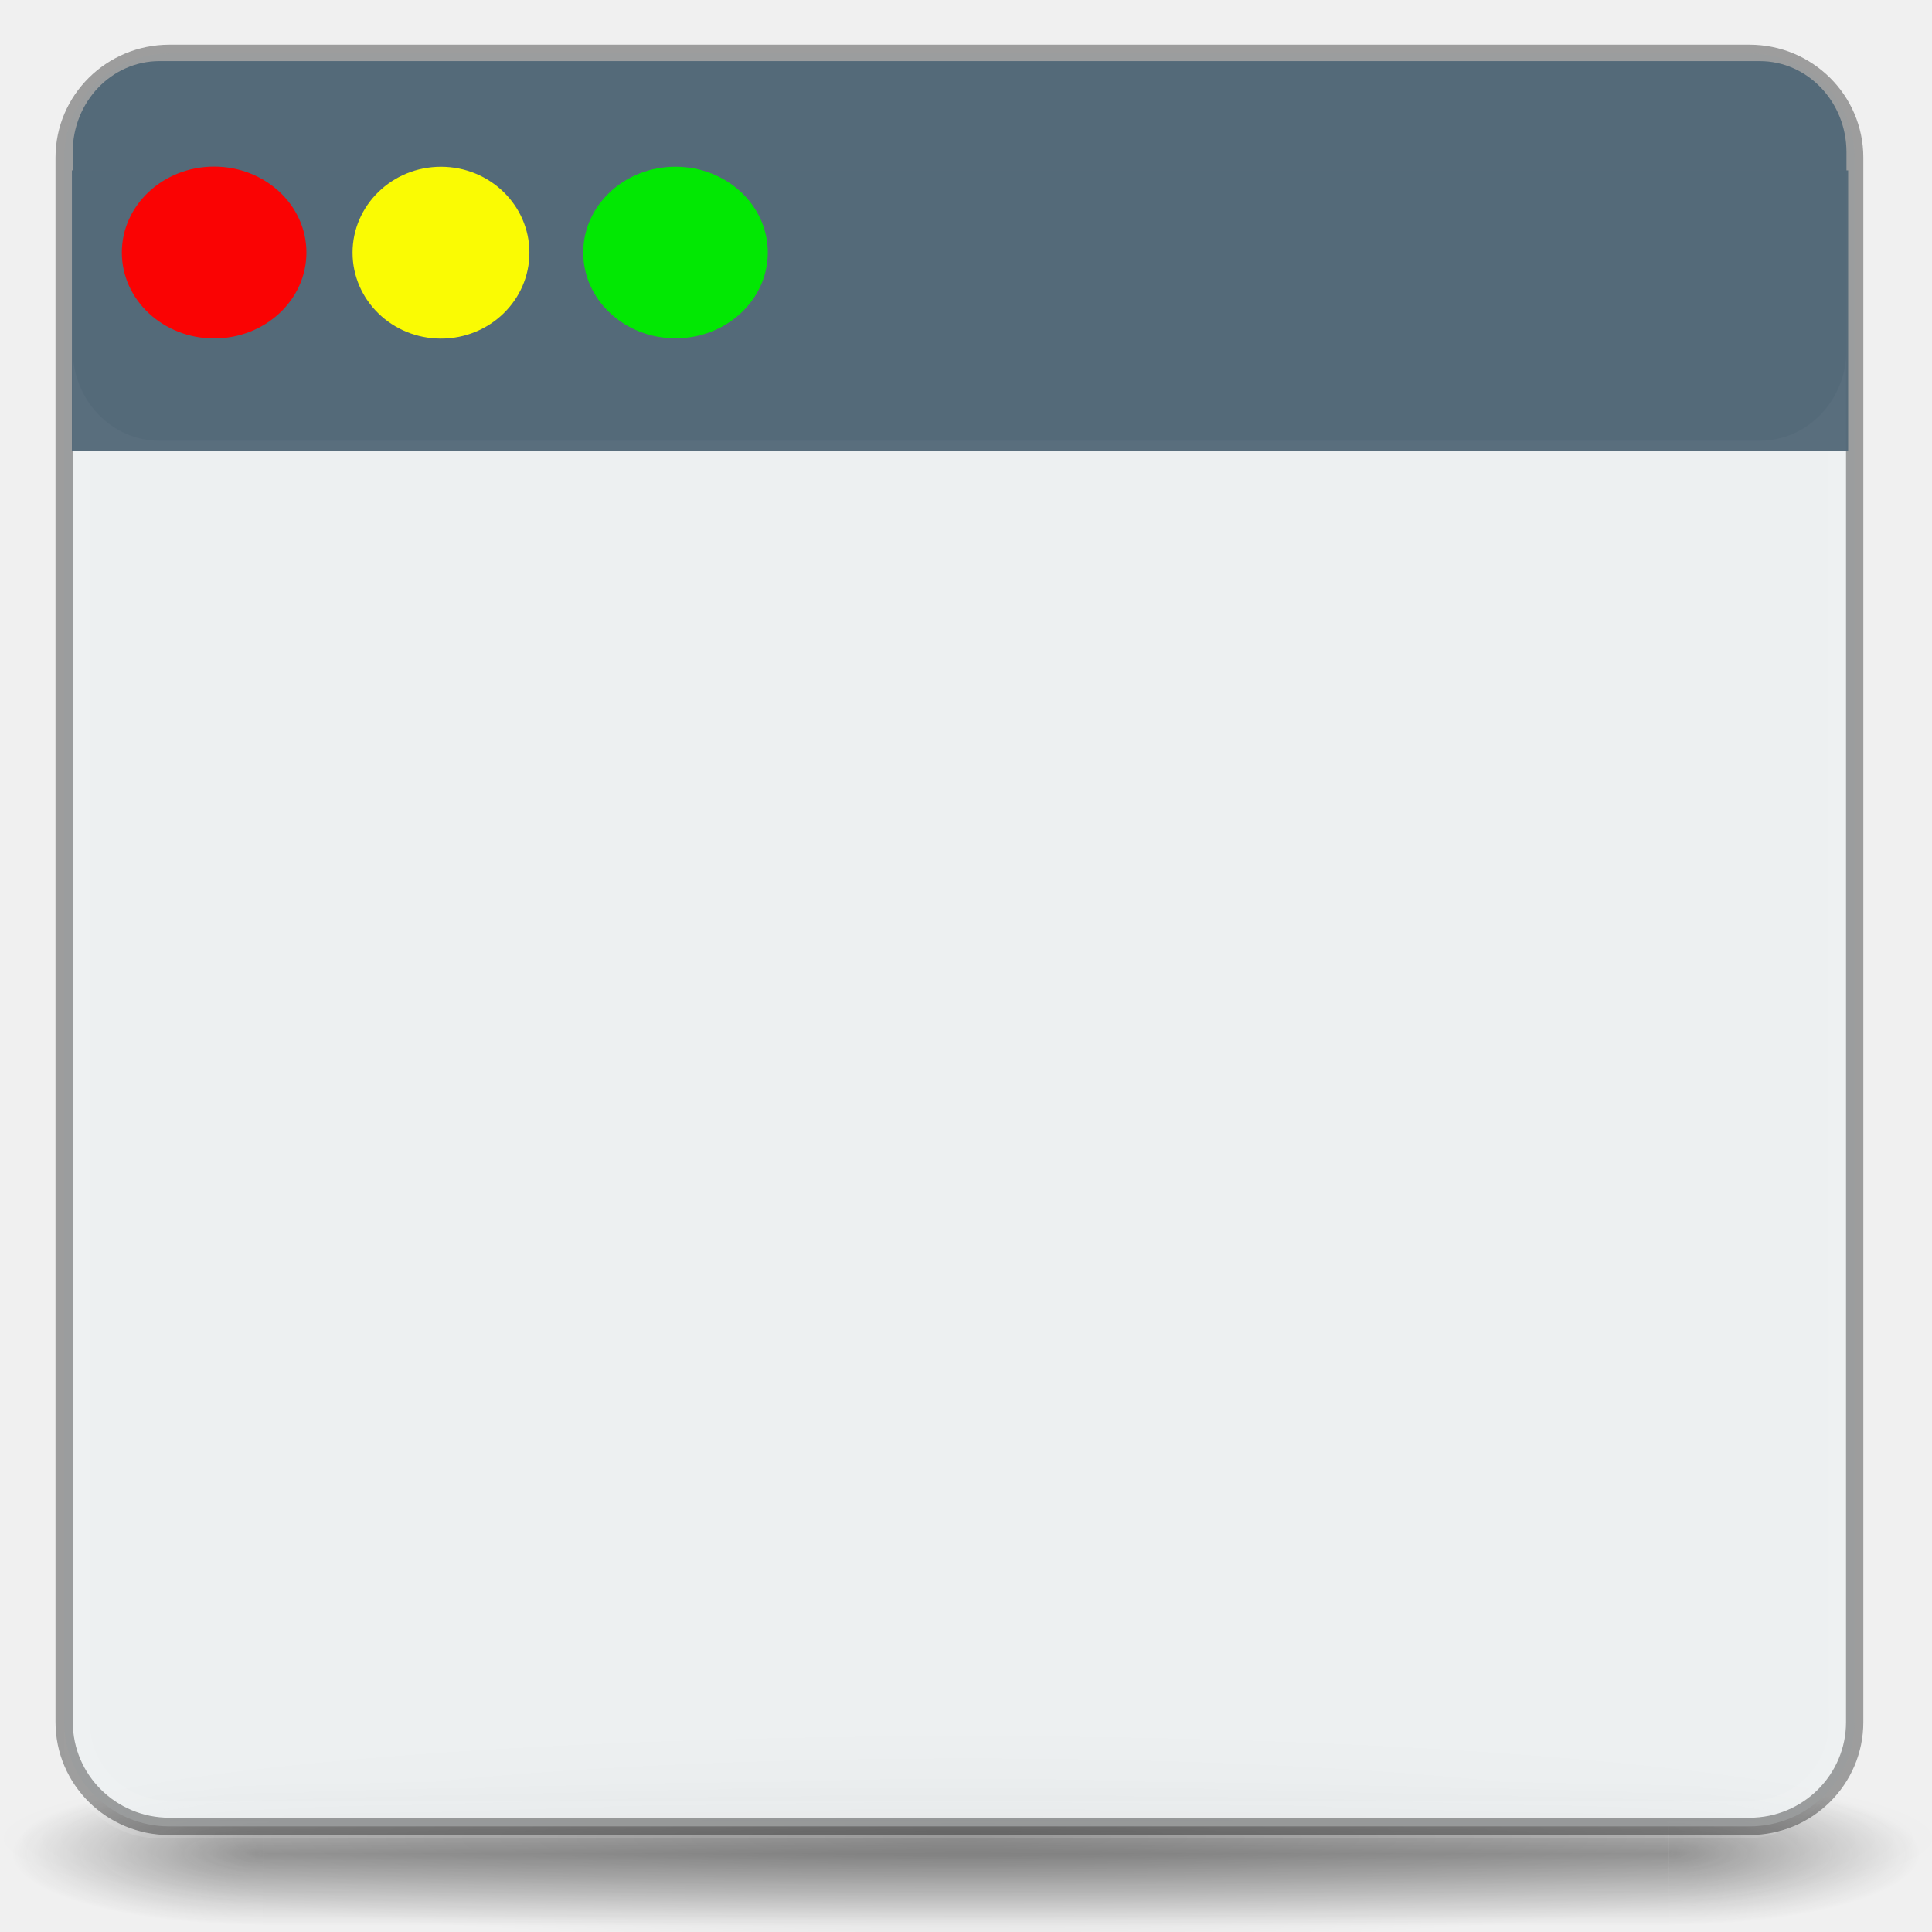
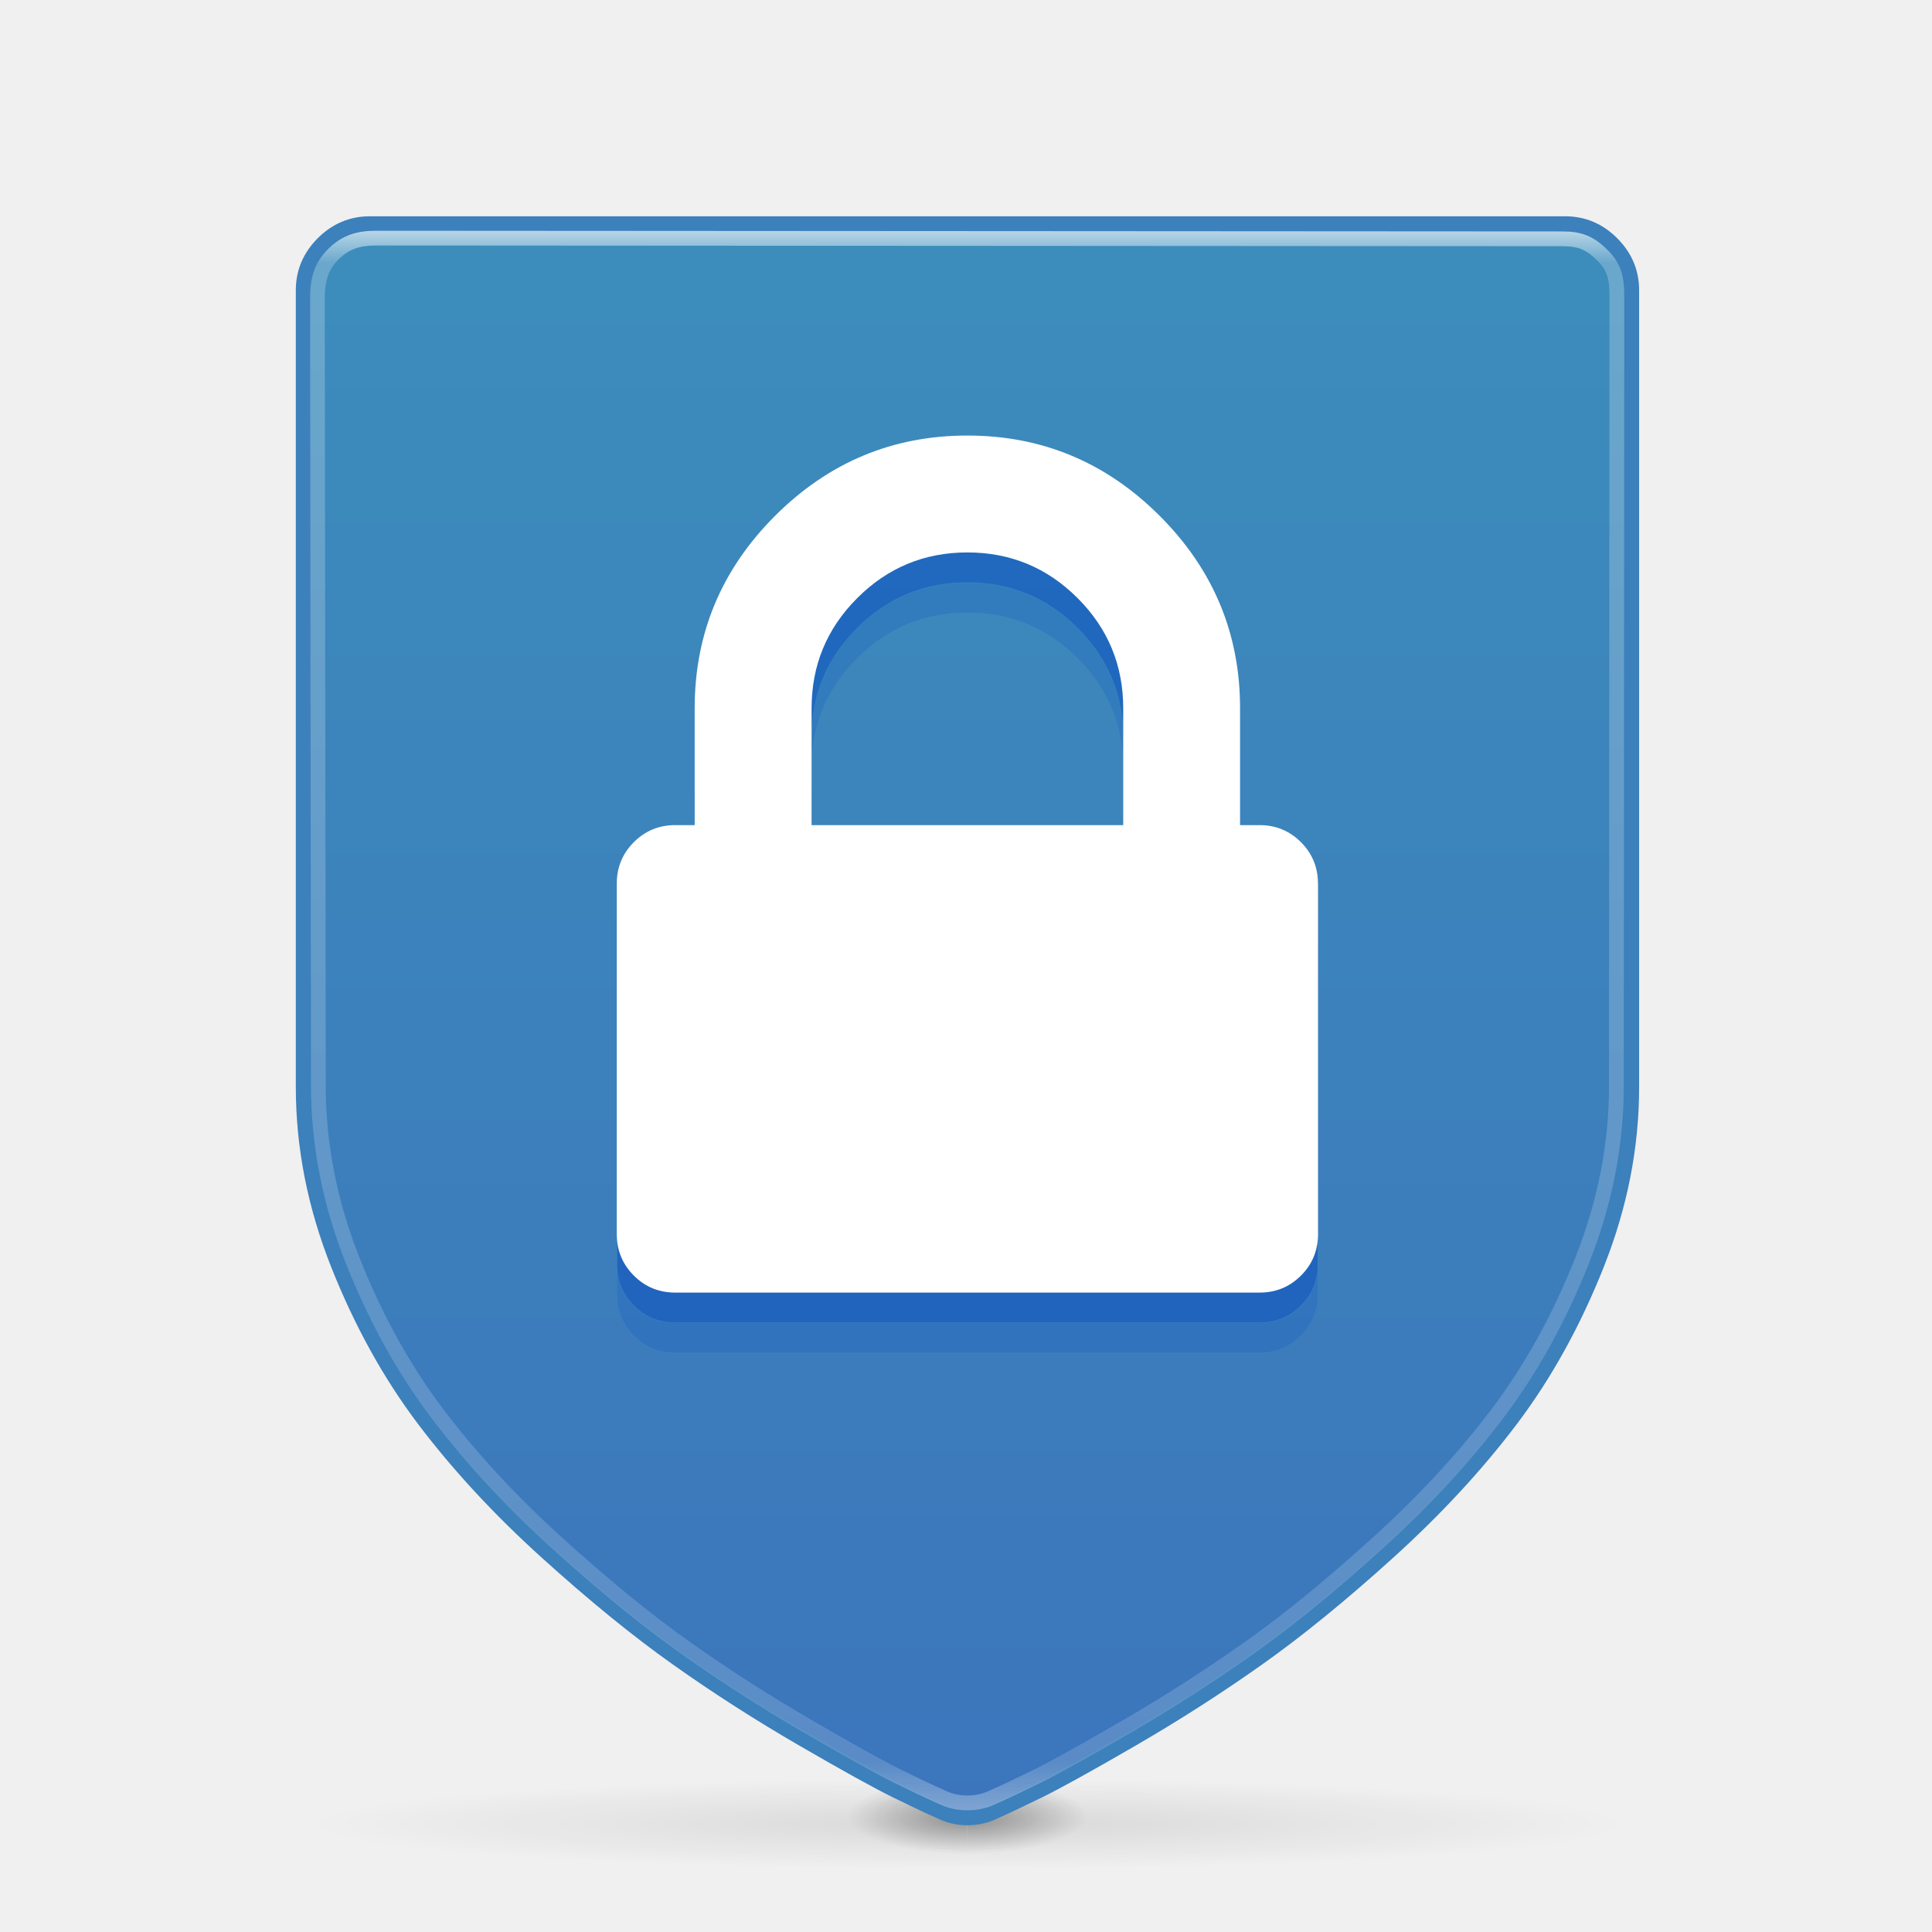
- <svg xmlns="http://www.w3.org/2000/svg" xmlns:xlink="http://www.w3.org/1999/xlink" viewBox="0 0 48 48" id="svg3816" height="48" width="48" version="1.1">
-   <defs id="defs3818">
-     <linearGradient gradientTransform="matrix(1.054054,0,0,0.8378378,3.702711,7.891532)" gradientUnits="userSpaceOnUse" xlink:href="#linearGradient3977-7-61" id="linearGradient3174-3" y2="41.904" x2="24" y1="-3.451" x1="24" />
-     <linearGradient id="linearGradient3977-7-61">
-       <stop offset="0" style="stop-color:#ffffff;stop-opacity:1" id="stop3979-6-49" />
-       <stop offset="0" style="stop-color:#ffffff;stop-opacity:0.235" id="stop3981-3-78" />
-       <stop offset="1" style="stop-color:#ffffff;stop-opacity:0.157" id="stop3983-8-86" />
-       <stop offset="1" style="stop-color:#ffffff;stop-opacity:0.392" id="stop3985-2-07" />
+ <svg xmlns="http://www.w3.org/2000/svg" xmlns:xlink="http://www.w3.org/1999/xlink" width="48" height="48" viewBox="0 0 48 48" version="1.1" id="svg217">
+   <defs id="defs221">
+     <linearGradient id="linearGradient7072">
+       <stop id="stop7068" offset="0" style="stop-color:#3c8dbc;stop-opacity:1" />
+       <stop id="stop7070" offset="1" style="stop-color:#3c75bc;stop-opacity:1" />
    </linearGradient>
-     <linearGradient gradientTransform="matrix(0.942855,0,0,0.8908619,2.371479,1.252624)" gradientUnits="userSpaceOnUse" xlink:href="#linearGradient4337" id="linearGradient3182-6" y2="47.013" x2="25.132" y1="0.985" x1="25.132" />
-     <linearGradient id="linearGradient5071-7-3-2">
-       <stop offset="0" style="stop-color:#000000;stop-opacity:1" id="stop5073-2-9-5" />
-       <stop offset="1" style="stop-color:#000000;stop-opacity:0" id="stop5075-2-1-5" />
+     <linearGradient id="linearGradient5421">
+       <stop id="stop5417" offset="0" style="stop-color:#ffffff;stop-opacity:1" />
+       <stop style="stop-color:#ffffff;stop-opacity:0.235" offset="0.038" id="stop5441" />
+       <stop id="stop5453" offset="0.962" style="stop-color:#ffffff;stop-opacity:0.157" />
+       <stop id="stop5419" offset="1" style="stop-color:#ffffff;stop-opacity:0.392" />
    </linearGradient>
-     <radialGradient gradientTransform="matrix(0.7522028,0,0,0.06268357,10.30612,42.46531)" gradientUnits="userSpaceOnUse" xlink:href="#linearGradient5071-7-3-2" id="radialGradient3814" fy="40.43" fx="19.534" r="23.93" cy="40.43" cx="19.534" />
-     <linearGradient id="linearGradient5736">
-       <stop offset="0" style="stop-color:#586e75;stop-opacity:1" id="stop5738" />
-       <stop offset="1" style="stop-color:#073642;stop-opacity:1" id="stop5740" />
+     <linearGradient id="linearGradient5317-0">
+       <stop style="stop-color:#8cd5ff;stop-opacity:1" offset="0" id="stop5313" />
+       <stop style="stop-color:#3689e6;stop-opacity:1" offset="1" id="stop5315" />
    </linearGradient>
-     <linearGradient id="linearGradient4337">
-       <stop offset="0" style="stop-color:#fdf6e3;stop-opacity:1" id="stop4339" />
-       <stop offset="1" style="stop-color:#eee8d5;stop-opacity:1" id="stop4341" />
+     <linearGradient xlink:href="#linearGradient7072" id="linearGradient5319" x1="1536" y1="128.202" x2="1536" y2="1661.113" gradientUnits="userSpaceOnUse" gradientTransform="matrix(0.02578046,0,0,0.02578046,0.9377007,2.260839)" />
+     <linearGradient xlink:href="#linearGradient5317-0" id="linearGradient5319-3" x1="1536" y1="128.202" x2="1536" y2="1661.113" gradientUnits="userSpaceOnUse" gradientTransform="matrix(0.06874791,0,0,0.06874791,-17.59946,-8.79973)" />
+     <linearGradient xlink:href="#linearGradient5421" id="linearGradient5410" x1="64.007" y1="9.439" x2="64.007" y2="119.008" gradientUnits="userSpaceOnUse" gradientTransform="matrix(0.366472,0,0,0.3679198,0.5756367,1.528548)" />
+     <radialGradient cx="4.993" cy="43.5" r="2.5" fx="4.993" fy="43.5" id="h" xlink:href="#b" gradientUnits="userSpaceOnUse" gradientTransform="matrix(2.00378,0,0,1.4,27.988,-17.4)" />
+     <linearGradient id="b">
+       <stop offset="0" stop-color="#181818" id="stop5614" />
+       <stop offset="1" stop-color="#181818" stop-opacity="0" id="stop5616" />
    </linearGradient>
-     <linearGradient y2="55.173" x2="26.445" y1="-2.101" x1="17.231" gradientTransform="matrix(1.106298,0.2951167,-0.1792172,0.6659216,3.025427,-3.080273)" gradientUnits="userSpaceOnUse" id="linearGradient4514" xlink:href="#linearGradient5736" />
-     <linearGradient y2="47.013" x2="25.132" y1="0.985" x1="25.132" gradientTransform="matrix(0.9392671,-0.08217523,0.07764373,0.8874719,-0.3744572,2.951329)" gradientUnits="userSpaceOnUse" id="linearGradient4522" xlink:href="#linearGradient5736" />
-     <linearGradient y2="41.904" x2="24" y1="-3.451" x1="24" gradientTransform="matrix(1.050043,-0.09186687,0.07302238,0.8346496,1.56734,9.465259)" gradientUnits="userSpaceOnUse" id="linearGradient4528" xlink:href="#linearGradient3977-7-61" />
-     <radialGradient gradientTransform="matrix(0.1842259,0,0,0.05911183,4.399271,34.65841)" gradientUnits="userSpaceOnUse" xlink:href="#linearGradient3820-7-2-1" id="radialGradient3025-3" fy="186.171" fx="99.157" r="62.769" cy="186.171" cx="99.157" />
-     <linearGradient id="linearGradient3820-7-2-1">
-       <stop offset="0" style="stop-color:#3d3d3d;stop-opacity:1" id="stop3822-2-6-3" />
-       <stop offset="0.5" style="stop-color:#686868;stop-opacity:0.498" id="stop3864-8-7-7" />
-       <stop offset="1" style="stop-color:#686868;stop-opacity:0" id="stop3824-1-2-5" />
+     <radialGradient cx="4.993" cy="43.5" r="2.5" fx="4.993" fy="43.5" id="i" xlink:href="#b" gradientUnits="userSpaceOnUse" gradientTransform="matrix(2.00378,0,0,1.4,-48.012,-104.4)" />
+     <radialGradient gradientUnits="userSpaceOnUse" gradientTransform="matrix(0.5876116,0,0,0.0401775,5.268342,42.923)" r="28" fy="59.5" fx="32" cy="59.5" cx="32" id="g" xlink:href="#f" />
+     <linearGradient id="f">
+       <stop offset="0" id="stop5588" />
+       <stop offset="1" stop-opacity="0" id="stop5590" />
    </linearGradient>
-     <linearGradient gradientTransform="matrix(0.7850291,0,0,0.8007537,-33.34202,10.14221)" gradientUnits="userSpaceOnUse" xlink:href="#linearGradient4011" id="linearGradient3019-3" y2="44.341" x2="71.204" y1="6.238" x1="71.204" />
-     <linearGradient id="linearGradient4011">
-       <stop offset="0" style="stop-color:#ffffff;stop-opacity:1" id="stop4013" />
-       <stop offset="0.508" style="stop-color:#ffffff;stop-opacity:0.235" id="stop4015" />
-       <stop offset="0.835" style="stop-color:#ffffff;stop-opacity:0.157" id="stop4017" />
-       <stop offset="1" style="stop-color:#ffffff;stop-opacity:0.392" id="stop4019" />
-     </linearGradient>
-     <linearGradient x1="167.983" y1="6.833" x2="167.983" y2="61.692" id="linearGradient3012-1" xlink:href="#linearGradient5803-2-1" gradientUnits="userSpaceOnUse" gradientTransform="matrix(0.529463,0,0,0.5400686,-62.45424,12.5135)" />
-     <linearGradient id="linearGradient5803-2-1">
-       <stop id="stop5805-1-6" style="stop-color:#fff5ef;stop-opacity:1" offset="0" />
-       <stop id="stop5807-6-6" style="stop-color:#fef8dd;stop-opacity:1" offset="1" />
-     </linearGradient>
-     <radialGradient gradientTransform="matrix(0.6845969,0,0,0.07252696,26.80609,38.89378)" gradientUnits="userSpaceOnUse" xlink:href="#linearGradient5071-7-3-2" id="radialGradient4111" fy="93.468" fx="-4.029" r="35.338" cy="93.468" cx="-4.029" />
-     <radialGradient gradientTransform="matrix(2.003784,0,0,1.4,27.98813,-17.4)" gradientUnits="userSpaceOnUse" xlink:href="#linearGradient3688-166-749-5" id="radialGradient4093" fy="43.5" fx="4.993" r="2.5" cy="43.5" cx="4.993" />
-     <linearGradient id="linearGradient3688-166-749-5">
-       <stop offset="0" style="stop-color:#181818;stop-opacity:1" id="stop2883-0" />
-       <stop offset="1" style="stop-color:#181818;stop-opacity:0" id="stop2885-5" />
-     </linearGradient>
-     <radialGradient gradientTransform="matrix(2.003784,0,0,1.4,-20.01187,-104.4)" gradientUnits="userSpaceOnUse" xlink:href="#linearGradient3688-166-749-5" id="radialGradient4095" fy="43.5" fx="4.993" r="2.5" cy="43.5" cx="4.993" />
-     <linearGradient gradientUnits="userSpaceOnUse" xlink:href="#linearGradient3702-501-757-0" id="linearGradient4097" y2="39.999" x2="25.058" y1="47.028" x1="25.058" />
-     <linearGradient id="linearGradient3702-501-757-0">
-       <stop offset="0" style="stop-color:#181818;stop-opacity:0" id="stop2895-0" />
-       <stop offset="0.5" style="stop-color:#181818;stop-opacity:1" id="stop2897-2" />
-       <stop offset="1" style="stop-color:#181818;stop-opacity:0" id="stop2899-6" />
-     </linearGradient>
-     <linearGradient gradientTransform="matrix(1.181786,0,0,1.166035,-4.69601,-4.097339)" gradientUnits="userSpaceOnUse" xlink:href="#linearGradient3924" id="linearGradient4136" y2="43" x2="24" y1="5" x1="24" />
-     <linearGradient id="linearGradient3924">
-       <stop offset="0" style="stop-color:#ffffff;stop-opacity:1" id="stop3926" />
-       <stop offset="0.063" style="stop-color:#ffffff;stop-opacity:0.235" id="stop3928" />
-       <stop offset="0.951" style="stop-color:#ffffff;stop-opacity:0.157" id="stop3930" />
-       <stop offset="1" style="stop-color:#ffffff;stop-opacity:0.392" id="stop3932" />
-     </linearGradient>
-     <linearGradient gradientTransform="matrix(1.17896,0,0,1.167456,-4.458022,-4.6683)" gradientUnits="userSpaceOnUse" xlink:href="#linearGradient3924" id="linearGradient4136-3" y2="43" x2="24" y1="5" x1="24" />
  </defs>
-   <path d="m 48.24,45.673 a 24.192,2.563 0 0 1 -48.385,0 24.192,2.563 0 1 1 48.385,0 z" id="path3041" style="color:#000000;display:inline;overflow:visible;visibility:visible;opacity:0.2;fill:url(#radialGradient4111);fill-opacity:1;fill-rule:nonzero;stroke:none;stroke-width:1;marker:none;enable-background:accumulate" />
-   <g transform="matrix(1.185539,0,0,0.3952669,-4.453608,29.25148)" id="g2036" style="display:inline">
-     <g transform="matrix(1.052632,0,0,1.285713,-1.263158,-13.42854)" id="g3712" style="opacity:0.4">
-       <rect width="5" height="7" x="38" y="40" id="rect2801" style="fill:url(#radialGradient4093);fill-opacity:1;stroke:none" />
-       <rect width="5" height="7" x="-10" y="-47" transform="scale(-1,-1)" id="rect3696" style="fill:url(#radialGradient4095);fill-opacity:1;stroke:none" />
-       <rect width="28" height="7" x="10" y="40" id="rect3700" style="fill:url(#linearGradient4097);fill-opacity:1;stroke:none" />
-     </g>
+   <ellipse style="opacity:0.1;fill:url(#g);stroke-width:0.469" ry="1.125" rx="16.453" cy="45.314" cx="24.072" id="ellipse5630" />
+   <g transform="matrix(0.375,0,0,0.375,12.03075,22.81363)" style="opacity:0.4" id="g5636">
+     <path style="fill:url(#h)" d="m 38,40 h 5 v 7 h -5 z" transform="matrix(1.57895,0,0,0.71429,-28,28.429)" id="path5632" />
+     <path style="fill:url(#i)" transform="matrix(-1.57895,0,0,-0.71429,-28,28.429)" d="m -38,-47 h 5 v 7 h -5 z" id="path5634" />
  </g>
-   <rect width="43.726" height="43.143" rx="2.165" ry="2.136" x="1.804" y="2.316" id="rect6741-7" style="opacity:0.3;fill:none;stroke:url(#linearGradient4136);stroke-width:0.43;stroke-linecap:round;stroke-linejoin:round;stroke-miterlimit:4;stroke-dasharray:none;stroke-dashoffset:0;stroke-opacity:1" />
-   <rect width="44.485" height="44.051" rx="2.615" ry="2.589" x="1.594" y="1.325" id="rect5505-21-3-5" style="color:#000000;display:inline;overflow:visible;visibility:visible;opacity:0.9;fill:#ecf0f1;fill-opacity:1;fill-rule:nonzero;stroke:none;stroke-width:1;marker:none;enable-background:accumulate" />
-   <rect width="43.622" height="43.196" rx="2.159" ry="2.138" x="2.026" y="1.753" id="rect6741-7-6" style="opacity:0.3;fill:none;stroke:url(#linearGradient4136-3);stroke-width:0.43;stroke-linecap:round;stroke-linejoin:round;stroke-miterlimit:4;stroke-dasharray:none;stroke-dashoffset:0;stroke-opacity:1" />
-   <rect width="44.485" height="44.051" rx="2.615" ry="2.589" x="1.594" y="1.325" id="rect5505-21-3-1-2" style="color:#000000;display:inline;overflow:visible;visibility:visible;opacity:0.7;fill:none;stroke:#000000;stroke-width:0.43;stroke-linecap:round;stroke-linejoin:round;stroke-miterlimit:4;stroke-dasharray:none;stroke-dashoffset:0;stroke-opacity:0.496;marker:none;enable-background:accumulate" />
-   <rect width="44.069" height="9.432" rx="2.156" ry="2.262" x="1.806" y="1.518" id="rect5505-21-3-5-3" style="color:#000000;display:inline;overflow:visible;visibility:visible;opacity:1;fill:#546a79;fill-opacity:1;fill-rule:nonzero;stroke:none;stroke-width:1;marker:none;enable-background:accumulate" />
-   <rect style="opacity:0.97;fill:#546a79;fill-opacity:1;fill-rule:nonzero;stroke:none;stroke-width:1.712;stroke-miterlimit:4;stroke-dasharray:none;stroke-opacity:0.496" id="rect4199" width="44.131" height="6.974" x="1.786" y="4.233" rx="0" ry="0" />
-   <ellipse style="opacity:0.97;fill:#ff0000;fill-opacity:1;fill-rule:nonzero;stroke:none;stroke-width:1.712;stroke-miterlimit:4;stroke-dasharray:none;stroke-opacity:0.496" id="path4203" cx="5.32" cy="6.274" rx="2.293" ry="2.135" />
-   <ellipse style="opacity:0.97;fill:#ffff00;fill-opacity:1;fill-rule:nonzero;stroke:none;stroke-width:1.712;stroke-miterlimit:4;stroke-dasharray:none;stroke-opacity:0.496" id="path4207" cx="10.956" cy="6.278" rx="2.197" ry="2.135" />
-   <ellipse style="opacity:0.97;fill:#00eb00;fill-opacity:1;fill-rule:nonzero;stroke:none;stroke-width:1.712;stroke-miterlimit:4;stroke-dasharray:none;stroke-opacity:0.496" id="path4209" cx="16.783" cy="6.274" rx="2.293" ry="2.132" />
+   <path d="m 40.536,7.211 v 19.799 c 0,1.478 -0.288,2.943 -0.864,4.396 -0.576,1.452 -1.289,2.741 -2.14,3.867 -0.851,1.126 -1.865,2.221 -3.042,3.287 -1.177,1.066 -2.264,1.951 -3.261,2.655 -0.997,0.705 -2.037,1.371 -3.119,1.998 -1.083,0.627 -1.852,1.053 -2.307,1.276 -0.455,0.223 -0.821,0.395 -1.096,0.516 -0.206,0.103 -0.43,0.155 -0.67,0.155 -0.241,0 -0.464,-0.052 -0.67,-0.155 -0.275,-0.12 -0.64,-0.292 -1.096,-0.516 -0.455,-0.223 -1.225,-0.649 -2.307,-1.276 -1.083,-0.627 -2.123,-1.293 -3.119,-1.998 -0.997,-0.705 -2.084,-1.59 -3.261,-2.655 C 12.406,37.494 11.392,36.398 10.541,35.273 9.69,34.147 8.977,32.858 8.401,31.406 7.825,29.953 7.537,28.488 7.537,27.01 V 7.211 C 7.537,6.764 7.701,6.377 8.027,6.051 8.354,5.724 8.741,5.561 9.187,5.561 h 29.699 c 0.447,0 0.834,0.163 1.16,0.49 0.327,0.327 0.49,0.713 0.49,1.16 z" id="path215" style="opacity:1;vector-effect:none;fill:url(#linearGradient5319);fill-opacity:1;stroke:none;stroke-width:0.026;stroke-linecap:butt;stroke-linejoin:miter;stroke-miterlimit:4;stroke-dasharray:none;stroke-dashoffset:0;stroke-opacity:1" />
+   <path style="opacity:1;vector-effect:none;fill:none;fill-opacity:1;stroke:#3c80bc;stroke-width:0.375;stroke-linecap:butt;stroke-linejoin:miter;stroke-miterlimit:4;stroke-dasharray:none;stroke-dashoffset:0;stroke-opacity:1" id="path5390" d="m 40.536,7.211 v 19.799 c 0,1.478 -0.288,2.943 -0.864,4.396 -0.576,1.452 -1.289,2.741 -2.14,3.867 -0.851,1.126 -1.865,2.221 -3.042,3.287 -1.177,1.066 -2.264,1.951 -3.261,2.655 -0.997,0.705 -2.037,1.371 -3.119,1.998 -1.083,0.627 -1.852,1.053 -2.307,1.276 -0.455,0.223 -0.821,0.395 -1.096,0.516 -0.206,0.103 -0.43,0.155 -0.67,0.155 -0.241,0 -0.464,-0.052 -0.67,-0.155 -0.275,-0.12 -0.64,-0.292 -1.096,-0.516 -0.455,-0.223 -1.225,-0.649 -2.307,-1.276 -1.083,-0.627 -2.123,-1.293 -3.119,-1.998 -0.997,-0.705 -2.084,-1.59 -3.261,-2.655 C 12.406,37.494 11.392,36.398 10.541,35.273 9.69,34.147 8.977,32.858 8.401,31.406 7.825,29.953 7.537,28.488 7.537,27.01 V 7.211 C 7.537,6.764 7.701,6.377 8.027,6.051 8.354,5.724 8.741,5.561 9.187,5.561 h 29.699 c 0.447,0 0.834,0.163 1.16,0.49 0.327,0.327 0.49,0.713 0.49,1.16 z" />
+   <path id="path7066" d="m 20.163,22 h 7.743 v -2.904 q 0,-1.603 -1.134,-2.737 -1.134,-1.134 -2.737,-1.134 -1.603,0 -2.737,1.134 -1.134,1.134 -1.134,2.737 z m 12.583,1.452 v 8.711 q 0,0.605 -0.423,1.028 -0.423,0.423 -1.028,0.423 H 16.775 q -0.605,0 -1.028,-0.423 -0.423,-0.423 -0.423,-1.028 v -8.711 q 0,-0.605 0.423,-1.028 Q 16.17,22 16.775,22 h 0.484 v -2.904 q 0,-2.783 1.996,-4.779 1.996,-1.996 4.779,-1.996 2.783,0 4.779,1.996 1.996,1.996 1.996,4.779 V 22 h 0.484 q 0.605,0 1.028,0.423 0.423,0.423 0.423,1.028 z" style="opacity:0.221;fill:#0d52bf;fill-opacity:1;stroke:#3c8dbc;stroke-width:0.015;stroke-opacity:1" />
+   <path style="opacity:1;vector-effect:none;fill:none;fill-opacity:1;stroke:url(#linearGradient5410);stroke-width:0.367;stroke-linecap:round;stroke-linejoin:round;stroke-miterlimit:4;stroke-dasharray:none;stroke-dashoffset:0;stroke-opacity:1" id="path5402" d="m 40.171,7.422 -0.012,19.563 c -7.49e-4,1.45 -0.281,2.888 -0.844,4.313 -0.563,1.425 -1.26,2.69 -2.091,3.794 -0.831,1.104 -1.822,2.179 -2.973,3.225 -1.151,1.045 -2.213,1.914 -3.187,2.605 -0.974,0.691 -1.99,1.345 -3.048,1.96 -1.058,0.615 -1.81,1.033 -2.255,1.252 -0.445,0.219 -0.802,0.388 -1.071,0.506 -0.202,0.101 -0.42,0.152 -0.655,0.152 -0.235,0 -0.453,-0.051 -0.655,-0.152 -0.269,-0.118 -0.626,-0.287 -1.071,-0.506 -0.445,-0.219 -1.197,-0.637 -2.255,-1.252 -1.058,-0.615 -2.074,-1.269 -3.048,-1.96 C 16.031,40.23 14.969,39.362 13.818,38.316 12.667,37.271 11.677,36.196 10.845,35.092 10.014,33.987 9.317,32.722 8.754,31.297 8.191,29.873 7.912,28.435 7.91,26.985 L 7.885,7.44 C 7.885,7.002 7.954,6.645 8.273,6.325 8.592,6.004 8.916,5.916 9.353,5.916 l 29.469,0.018 c 0.439,2.75e-4 0.686,0.103 1.005,0.423 0.319,0.32 0.344,0.626 0.344,1.064 z" />
+   <path style="opacity:0.471;fill:#0d52bf;fill-opacity:1;stroke:#3c8dbc;stroke-width:0.015;stroke-opacity:1" d="m 20.163,21.25 h 7.743 v -2.904 q 0,-1.603 -1.134,-2.737 -1.134,-1.134 -2.737,-1.134 -1.603,0 -2.737,1.134 -1.134,1.134 -1.134,2.737 z m 12.583,1.452 v 8.711 q 0,0.605 -0.423,1.028 -0.423,0.423 -1.028,0.423 H 16.775 q -0.605,0 -1.028,-0.423 -0.423,-0.423 -0.423,-1.028 v -8.711 q 0,-0.605 0.423,-1.028 Q 16.17,21.25 16.775,21.25 h 0.484 v -2.904 q 0,-2.783 1.996,-4.779 1.996,-1.996 4.779,-1.996 2.783,0 4.779,1.996 1.996,1.996 1.996,4.779 V 21.25 h 0.484 q 0.605,0 1.028,0.423 0.423,0.423 0.423,1.028 z" id="path7064" />
+   <path id="path6309" d="m 20.163,20.5 h 7.743 v -2.904 q 0,-1.603 -1.134,-2.737 -1.134,-1.134 -2.737,-1.134 -1.603,0 -2.737,1.134 -1.134,1.134 -1.134,2.737 z m 12.583,1.452 v 8.711 q 0,0.605 -0.423,1.028 -0.423,0.423 -1.028,0.423 H 16.775 q -0.605,0 -1.028,-0.423 -0.423,-0.423 -0.423,-1.028 v -8.711 q 0,-0.605 0.423,-1.028 Q 16.17,20.5 16.775,20.5 h 0.484 v -2.904 q 0,-2.783 1.996,-4.779 1.996,-1.996 4.779,-1.996 2.783,0 4.779,1.996 1.996,1.996 1.996,4.779 V 20.5 h 0.484 q 0.605,0 1.028,0.423 0.423,0.423 0.423,1.028 z" style="fill:#ffffff;fill-opacity:1;stroke-width:0.015" />
</svg>
